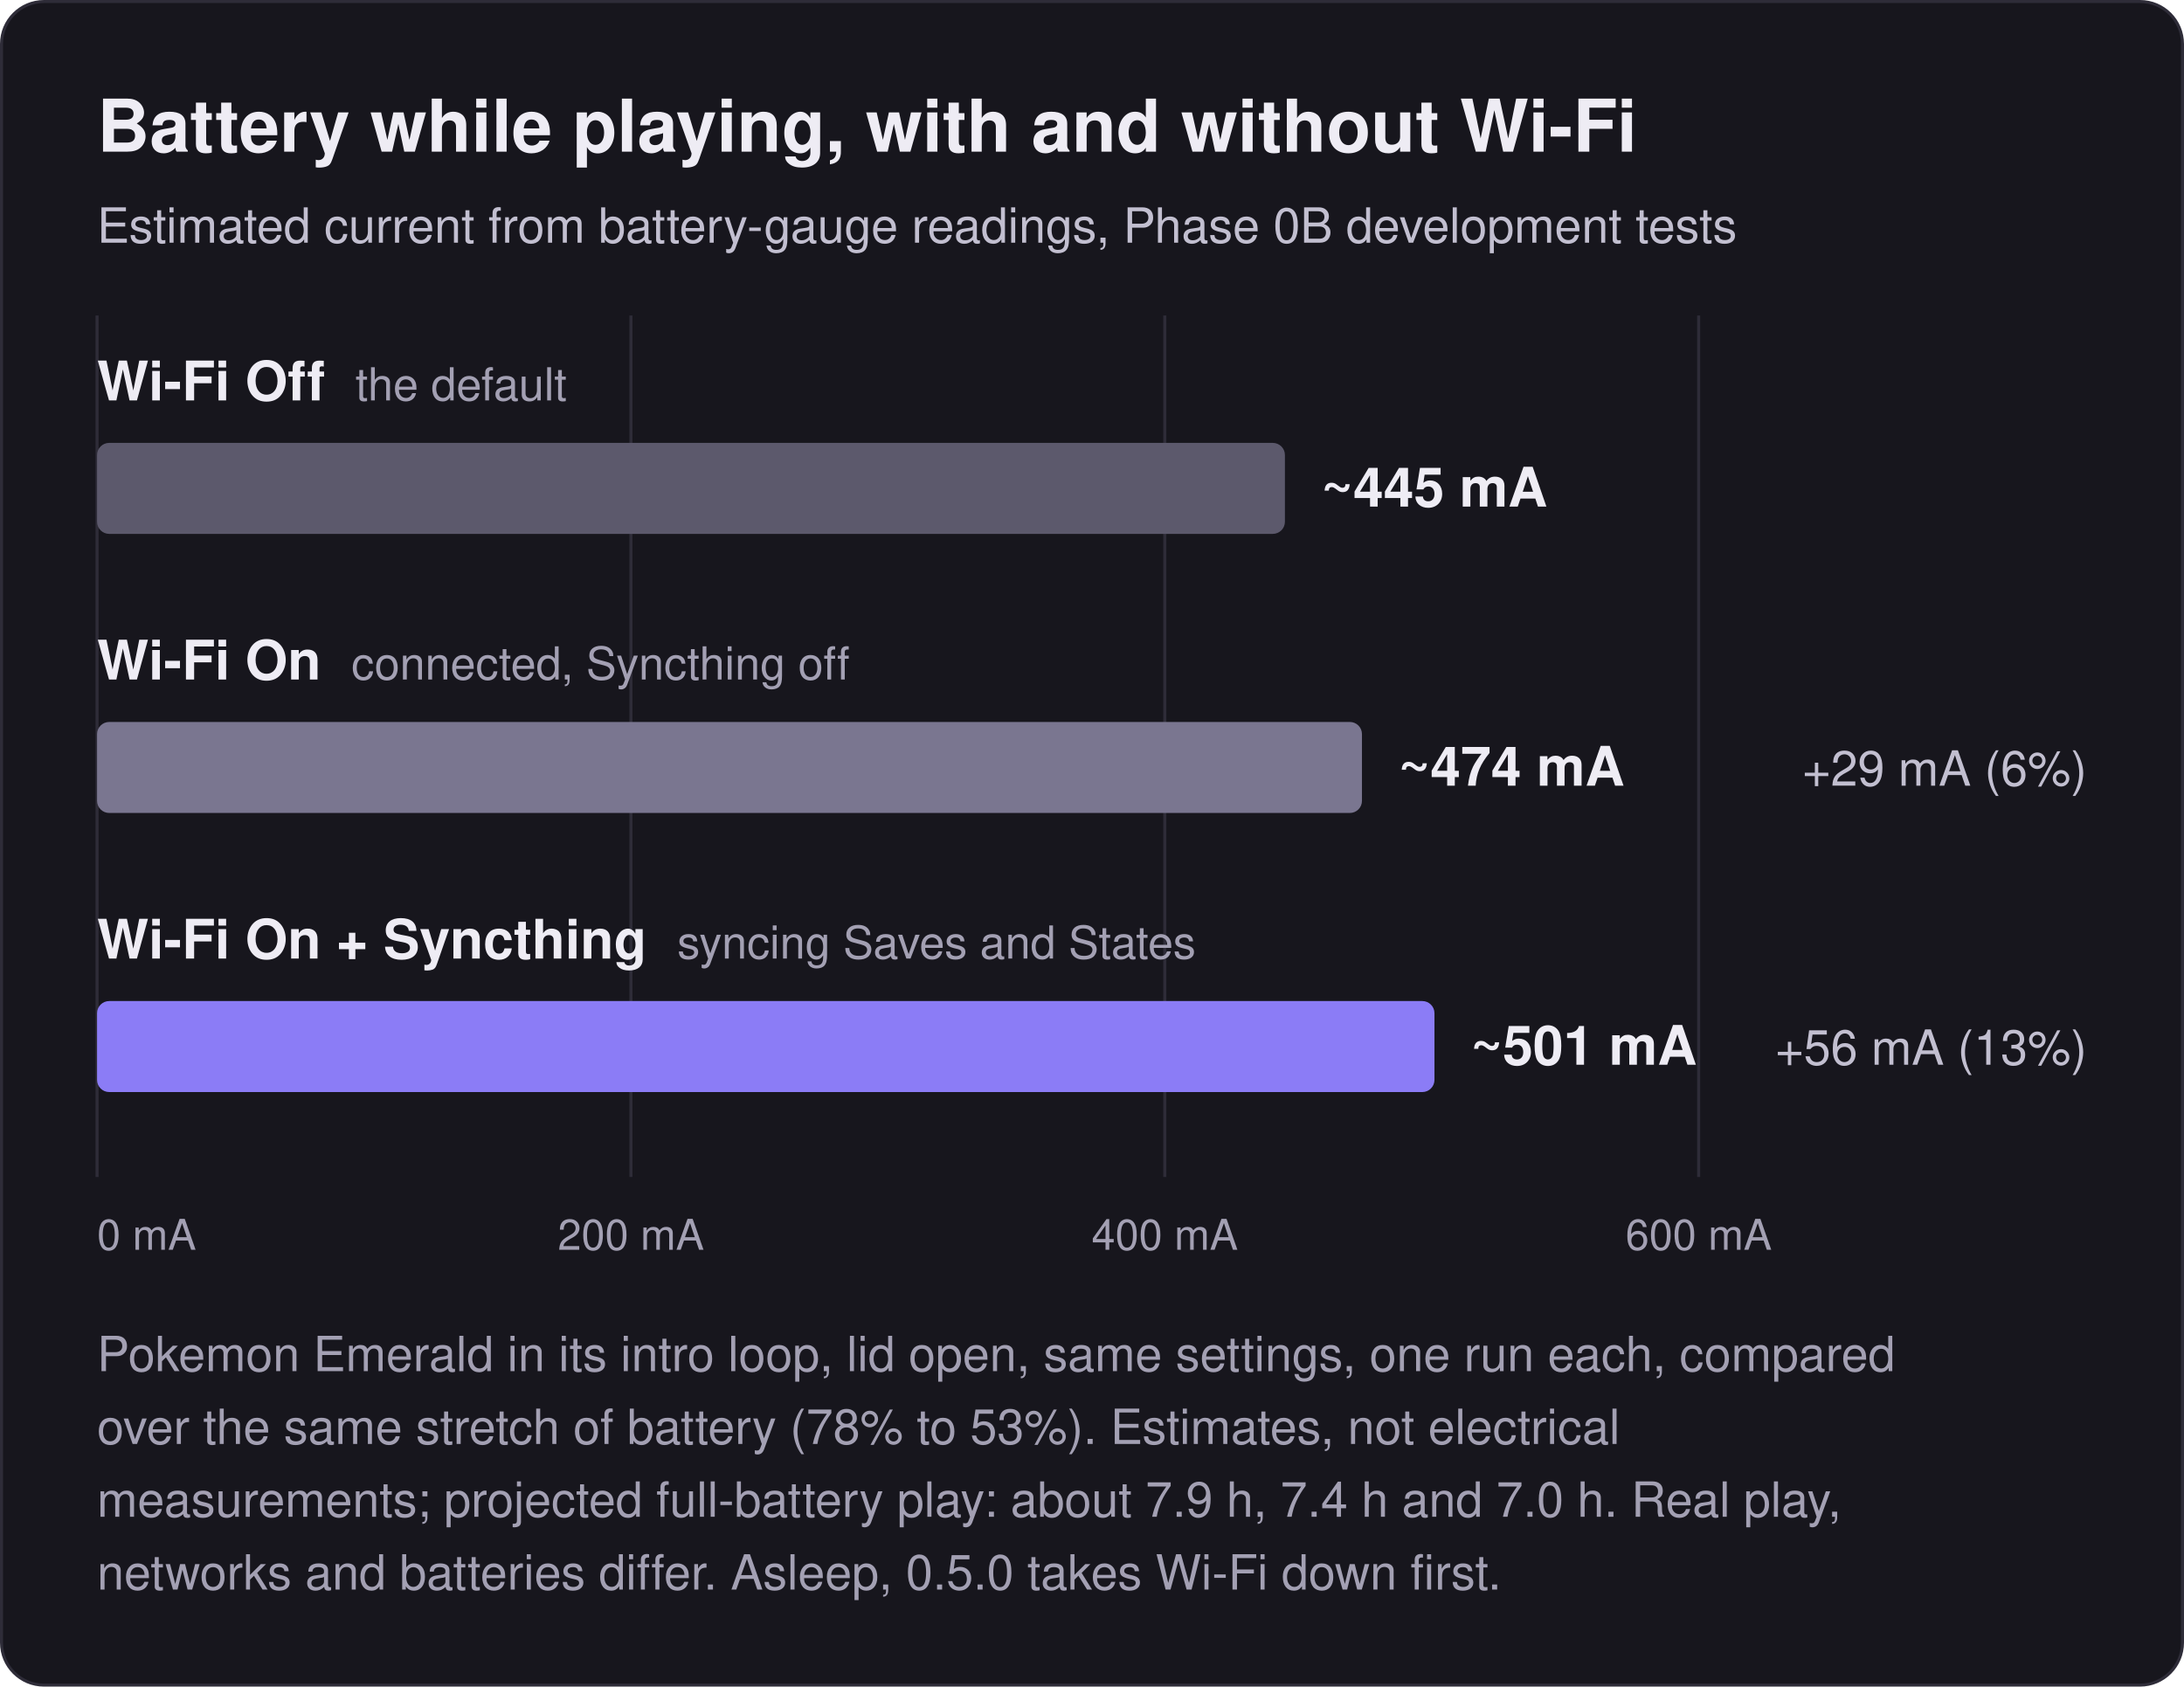
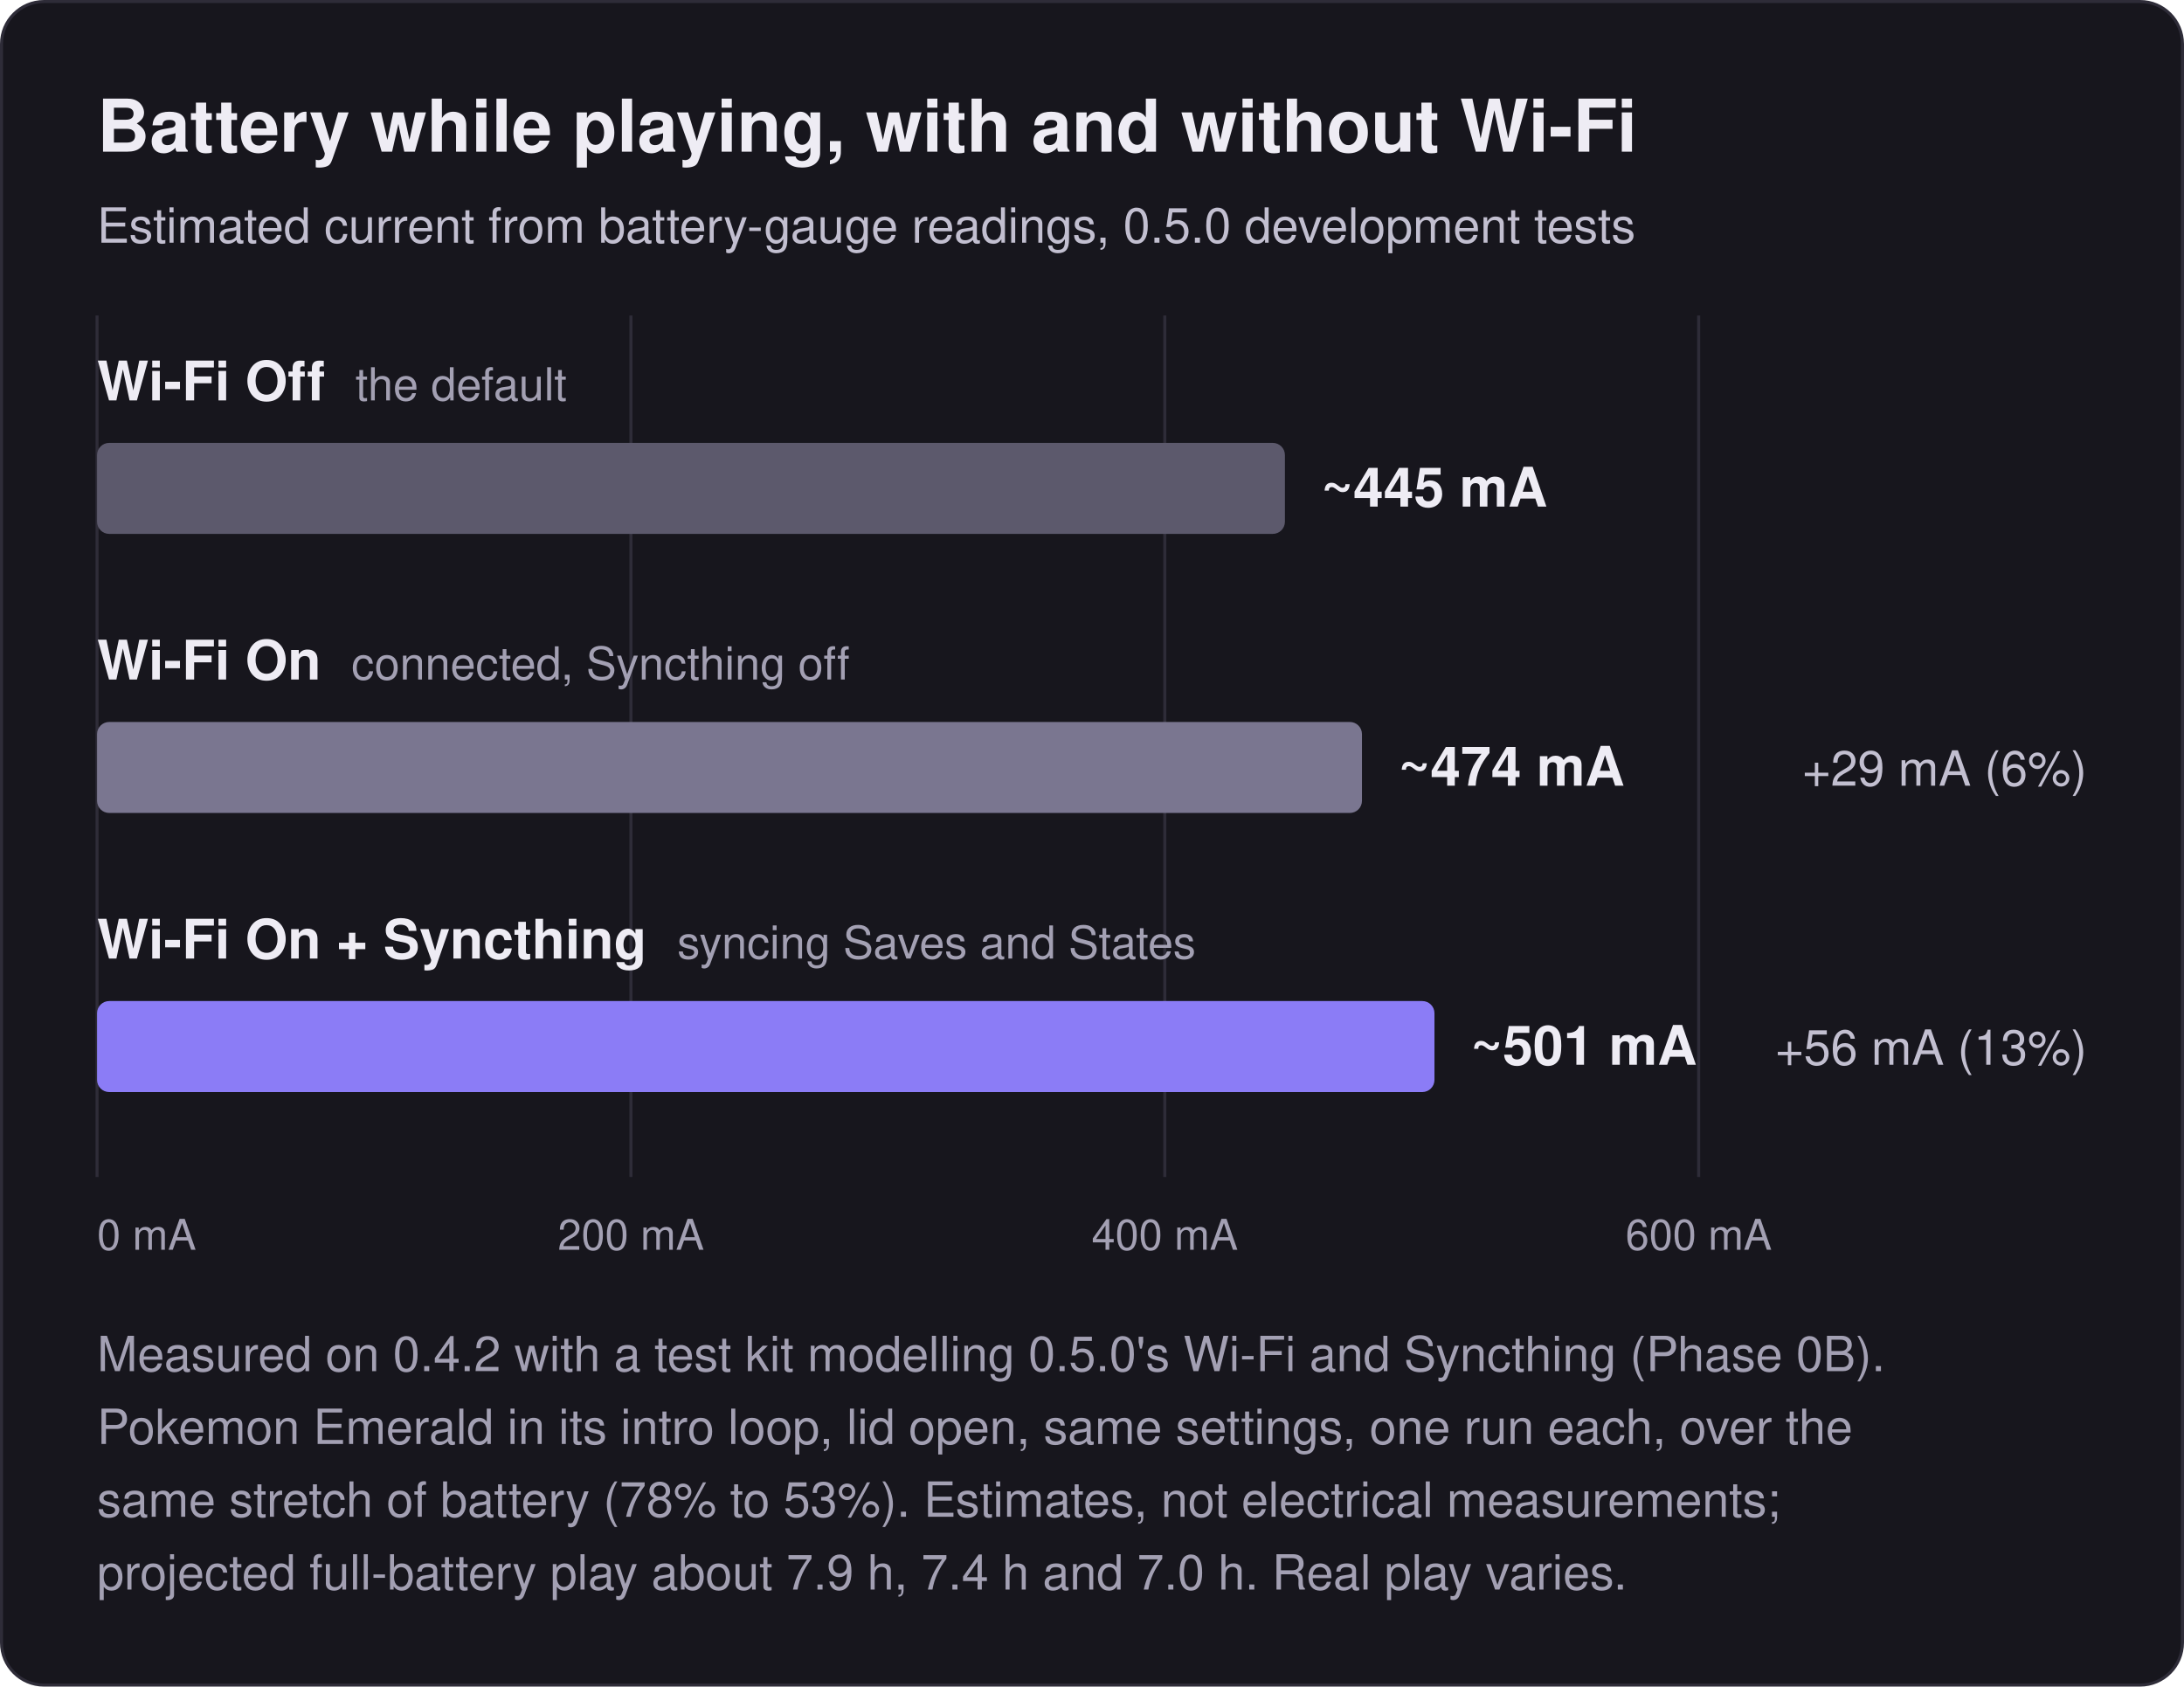
<svg xmlns="http://www.w3.org/2000/svg" width="720" height="556" viewBox="0 0 720 556" role="img" aria-labelledby="t d">
  <rect x="0.5" y="0.5" width="719" height="555" rx="14" fill="#17161D" stroke="#2E2C38" />
  <g font-family="-apple-system, BlinkMacSystemFont, 'Segoe UI', Helvetica, Arial, sans-serif">
    <text x="32" y="50" font-size="24" fill="#EEECF4" font-weight="650" text-anchor="start">Battery while playing, with and without Wi-Fi</text>
-     <text x="32" y="80" font-size="16" fill="#C2BFD0" font-weight="400" text-anchor="start">Estimated current from battery-gauge readings, Phase 0B development tests</text>
+     <text x="32" y="80" font-size="16" fill="#C2BFD0" font-weight="400" text-anchor="start">Estimated current from battery-gauge readings, 0.5.0 development tests</text>
    <line x1="32.0" y1="104" x2="32.0" y2="388" stroke="#2E2C38" stroke-width="1" />
    <text x="32.0" y="412" font-size="14" fill="#A3A0B3" font-weight="400" text-anchor="start">0 mA</text>
    <line x1="208.0" y1="104" x2="208.0" y2="388" stroke="#2E2C38" stroke-width="1" />
    <text x="208.0" y="412" font-size="14" fill="#A3A0B3" font-weight="400" text-anchor="middle">200 mA</text>
    <line x1="384.0" y1="104" x2="384.0" y2="388" stroke="#2E2C38" stroke-width="1" />
    <text x="384.0" y="412" font-size="14" fill="#A3A0B3" font-weight="400" text-anchor="middle">400 mA</text>
    <line x1="560.0" y1="104" x2="560.0" y2="388" stroke="#2E2C38" stroke-width="1" />
    <text x="560.0" y="412" font-size="14" fill="#A3A0B3" font-weight="400" text-anchor="middle">600 mA</text>
    <text x="32" y="132" font-size="18" fill="#EEECF4" font-weight="600">Wi-Fi Off<tspan dx="10" font-size="15" font-weight="400" fill="#A3A0B3">the default</tspan>
    </text>
    <rect x="32" y="146" width="391.6" height="30" rx="4" fill="#5C596C" />
    <text x="435.6" y="167" font-size="18" fill="#EEECF4" font-weight="650" text-anchor="start">~445 mA</text>
    <text x="32" y="224" font-size="18" fill="#EEECF4" font-weight="600">Wi-Fi On<tspan dx="10" font-size="15" font-weight="400" fill="#A3A0B3">connected, Syncthing off</tspan>
    </text>
    <rect x="32" y="238" width="417.0" height="30" rx="4" fill="#7A7690" />
    <text x="461.032" y="259" font-size="18" fill="#EEECF4" font-weight="650" text-anchor="start">~474 mA</text>
    <text x="688" y="259" font-size="16" fill="#C2BFD0" font-weight="400" text-anchor="end">+29 mA (6%)</text>
    <text x="32" y="316" font-size="18" fill="#EEECF4" font-weight="600">Wi-Fi On + Syncthing<tspan dx="10" font-size="15" font-weight="400" fill="#A3A0B3">syncing Saves and States</tspan>
    </text>
    <rect x="32" y="330" width="440.9" height="30" rx="4" fill="#8B7CF6" />
    <text x="484.88" y="351" font-size="18" fill="#EEECF4" font-weight="650" text-anchor="start">~501 mA</text>
    <text x="688" y="351" font-size="16" fill="#C2BFD0" font-weight="400" text-anchor="end">+56 mA (13%)</text>
-     <text x="32" y="452" font-size="16" fill="#A3A0B3" font-weight="400" text-anchor="start">Pokemon Emerald in its intro loop, lid open, same settings, one run each, compared</text>
-     <text x="32" y="476" font-size="16" fill="#A3A0B3" font-weight="400" text-anchor="start">over the same stretch of battery (78% to 53%). Estimates, not electrical</text>
-     <text x="32" y="500" font-size="16" fill="#A3A0B3" font-weight="400" text-anchor="start">measurements; projected full-battery play: about 7.9 h, 7.4 h and 7.0 h. Real play,</text>
-     <text x="32" y="524" font-size="16" fill="#A3A0B3" font-weight="400" text-anchor="start">networks and batteries differ. Asleep, 0.5.0 takes Wi-Fi down first.</text>
+     <text x="32" y="452" font-size="16" fill="#A3A0B3" font-weight="400" text-anchor="start">Measured on 0.4.2 with a test kit modelling 0.5.0's Wi-Fi and Syncthing (Phase 0B).</text>
+     <text x="32" y="476" font-size="16" fill="#A3A0B3" font-weight="400" text-anchor="start">Pokemon Emerald in its intro loop, lid open, same settings, one run each, over the</text>
+     <text x="32" y="500" font-size="16" fill="#A3A0B3" font-weight="400" text-anchor="start">same stretch of battery (78% to 53%). Estimates, not electrical measurements;</text>
+     <text x="32" y="524" font-size="16" fill="#A3A0B3" font-weight="400" text-anchor="start">projected full-battery play about 7.9 h, 7.4 h and 7.0 h. Real play varies.</text>
  </g>
</svg>
